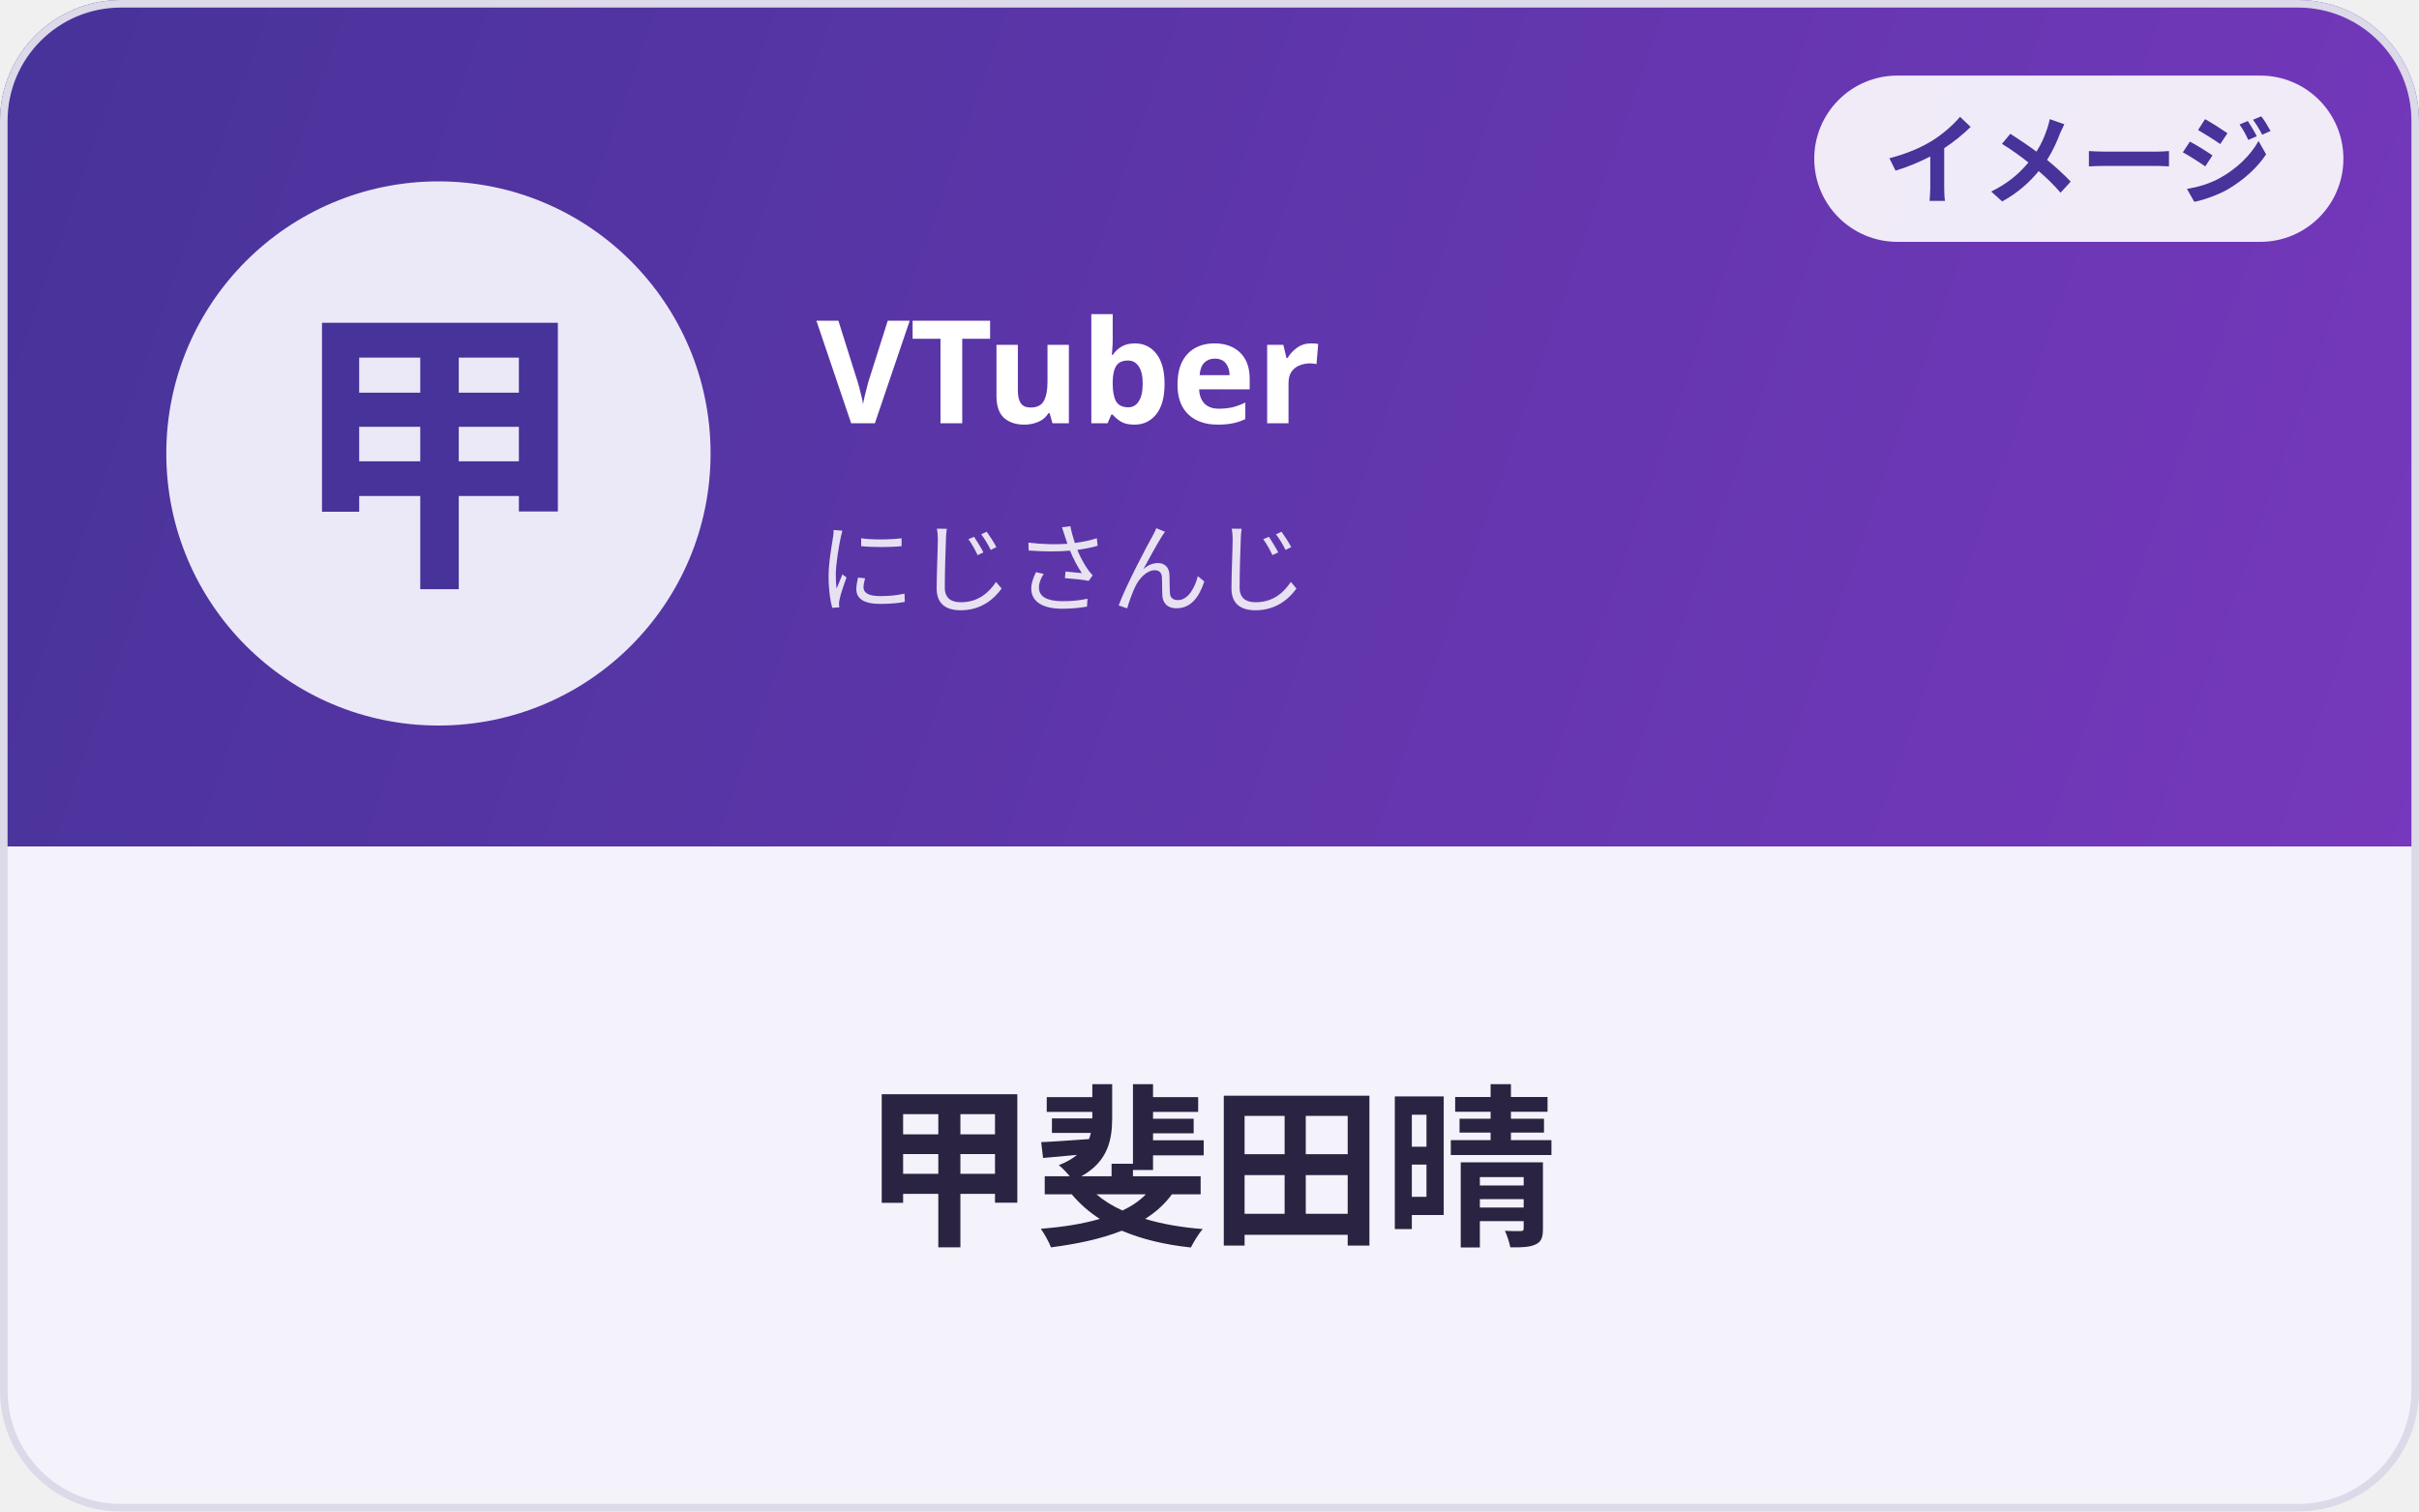
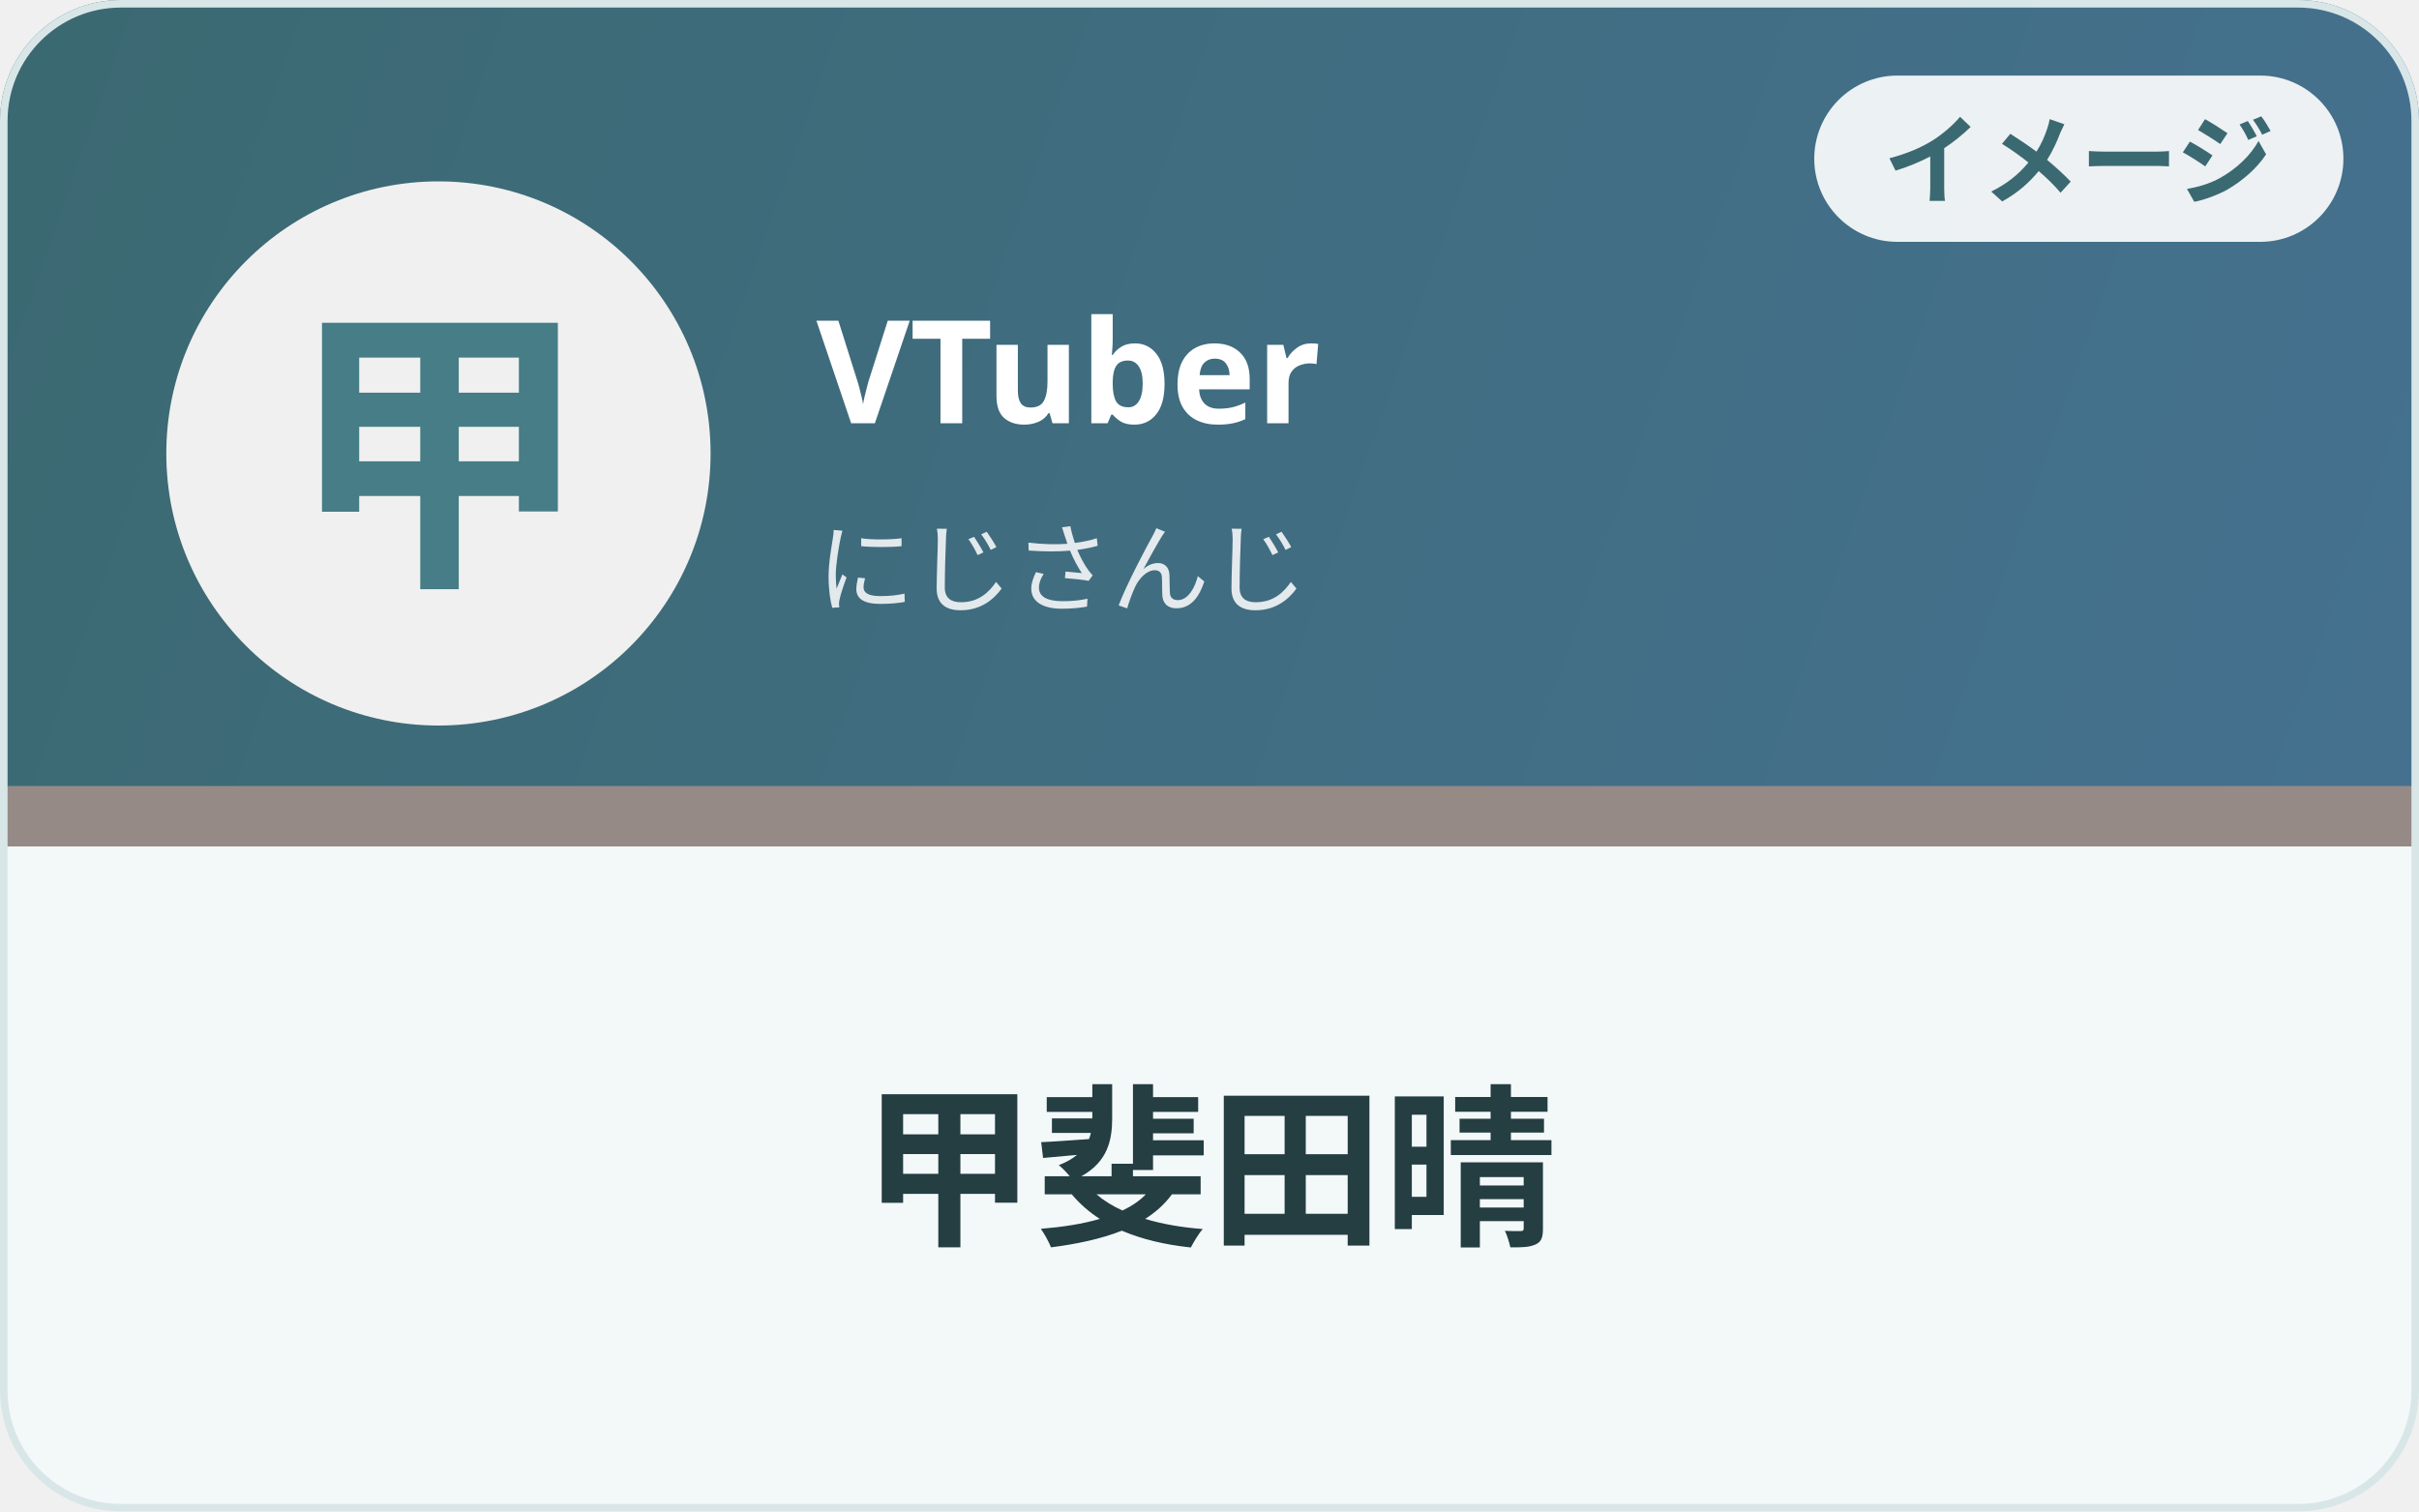
<svg xmlns="http://www.w3.org/2000/svg" viewBox="0 0 320 200" width="320" height="200" role="img" aria-label="甲斐田晴のイメージ画像">
  <defs>
    <linearGradient id="g7d00729e5f" gradientUnits="userSpaceOnUse" x1="0" y1="0" x2="320" y2="112">
-       <stop offset="0" stop-color="#473399" />
-       <stop offset="1" stop-color="#7638bc" />
+       <stop offset="0" stop-color="#3b6971" />
+       <stop offset="1" stop-color="#457190" />
    </linearGradient>
    <clipPath id="c7d00729e5f">
      <rect x="0" y="0" width="320" height="200" rx="16" />
    </clipPath>
  </defs>
  <g clip-path="url(#c7d00729e5f)" font-family="'Hiragino Sans','Noto Sans JP','Yu Gothic',sans-serif">
-     <rect x="0" y="0" width="320" height="200" fill="#f4f2fa" />
+     <rect x="0" y="0" width="320" height="200" fill="#f3f8f9" />
    <rect x="0" y="0" width="320" height="112" fill="url(#g7d00729e5f)" />
-     <circle cx="58" cy="60" r="36" fill="#ebe9f7" />
-     <text x="58" y="74.4" text-anchor="middle" font-size="40" font-weight="700" fill="#473399">甲</text>
+     <rect x="0" y="104" width="320" height="8" fill="#968a87" />
+     <circle cx="58" cy="60" r="36" fill="#f0f0f0" />
+     <text x="58" y="74.4" text-anchor="middle" font-size="40" font-weight="700" fill="#467d86">甲</text>
    <text x="108" y="56" font-size="19" font-weight="700" fill="#ffffff">VTuber</text>
    <text x="108" y="80" font-size="13" fill="#ffffff" fill-opacity="0.85">にじさんじ</text>
    <rect x="240" y="10" width="70" height="22" rx="11" fill="#ffffff" fill-opacity="0.9" />
-     <text x="275" y="26" text-anchor="middle" font-size="13" font-weight="600" fill="#473399">イメージ</text>
-     <text x="160" y="163.0" text-anchor="middle" font-size="23" font-weight="700" fill="#2a2442">甲斐田晴</text>
+     <text x="275" y="26" text-anchor="middle" font-size="13" font-weight="600" fill="#3b6971">イメージ</text>
+     <text x="160" y="163.0" text-anchor="middle" font-size="23" font-weight="700" fill="#243e42">甲斐田晴</text>
  </g>
-   <rect x="0.5" y="0.5" width="319" height="199" rx="15.5" fill="none" stroke="#dcd9e8" />
+   <rect x="0.5" y="0.5" width="319" height="199" rx="15.5" fill="none" stroke="#d9e6e8" />
</svg>
